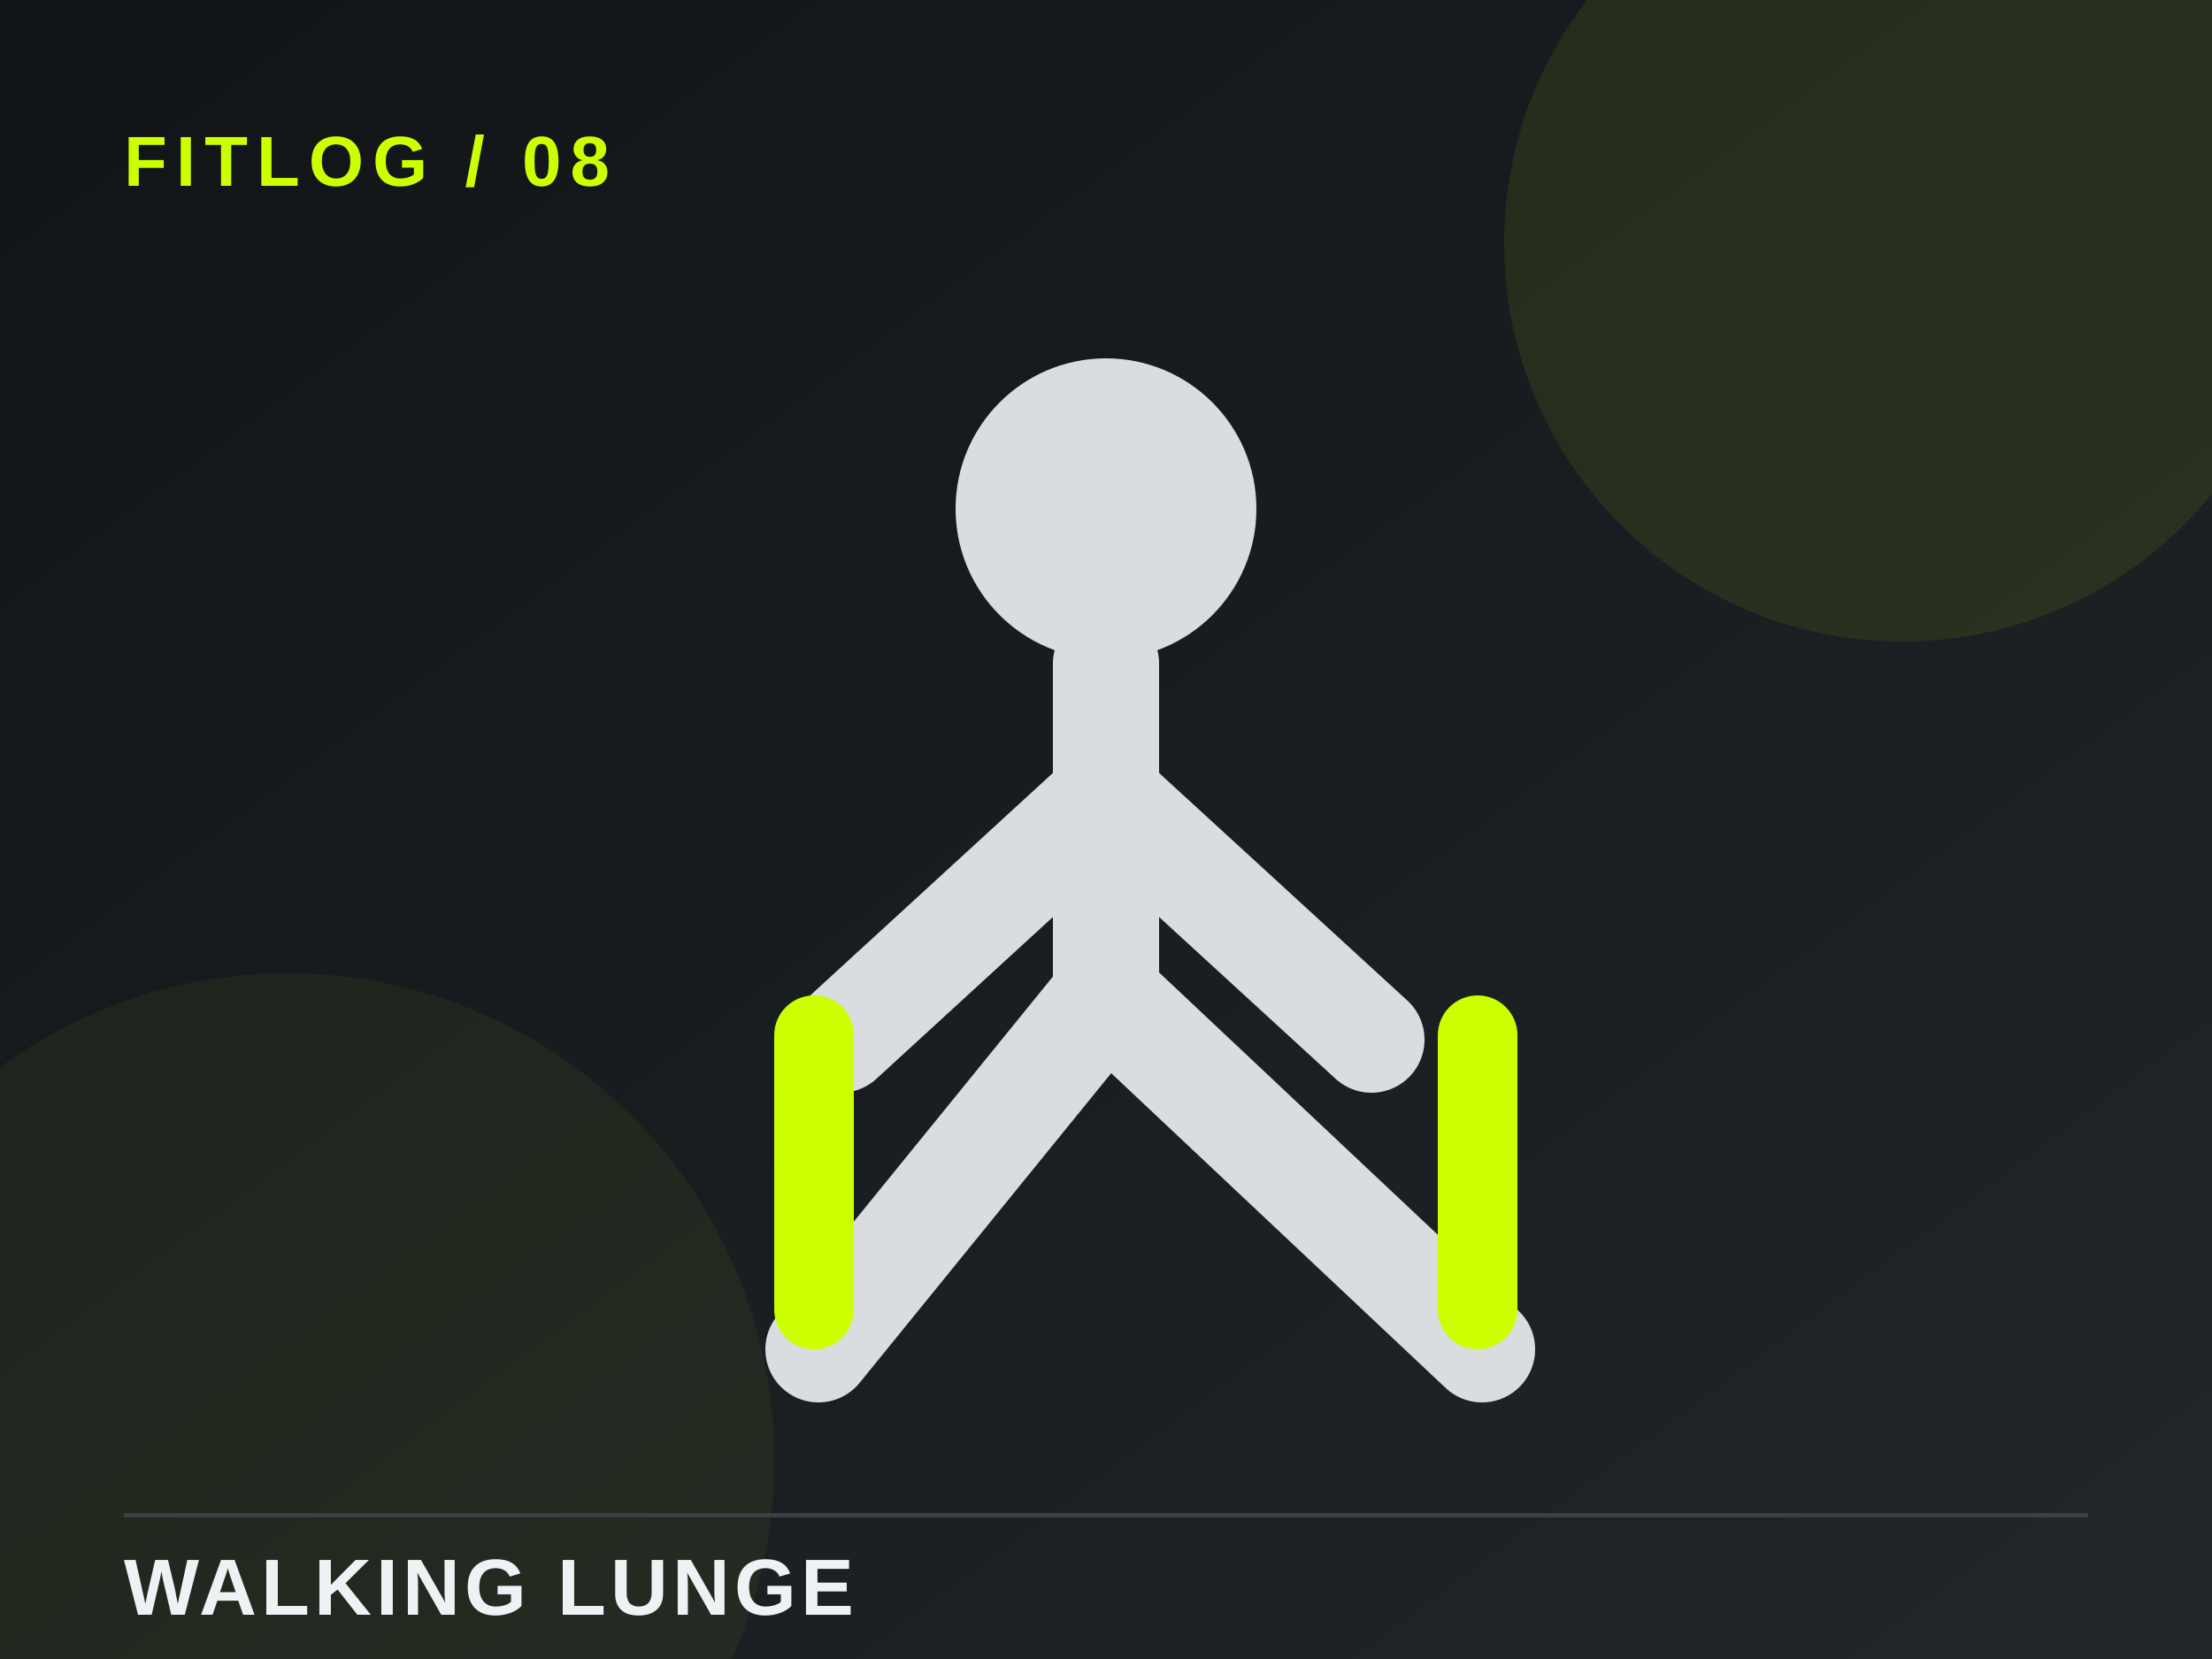
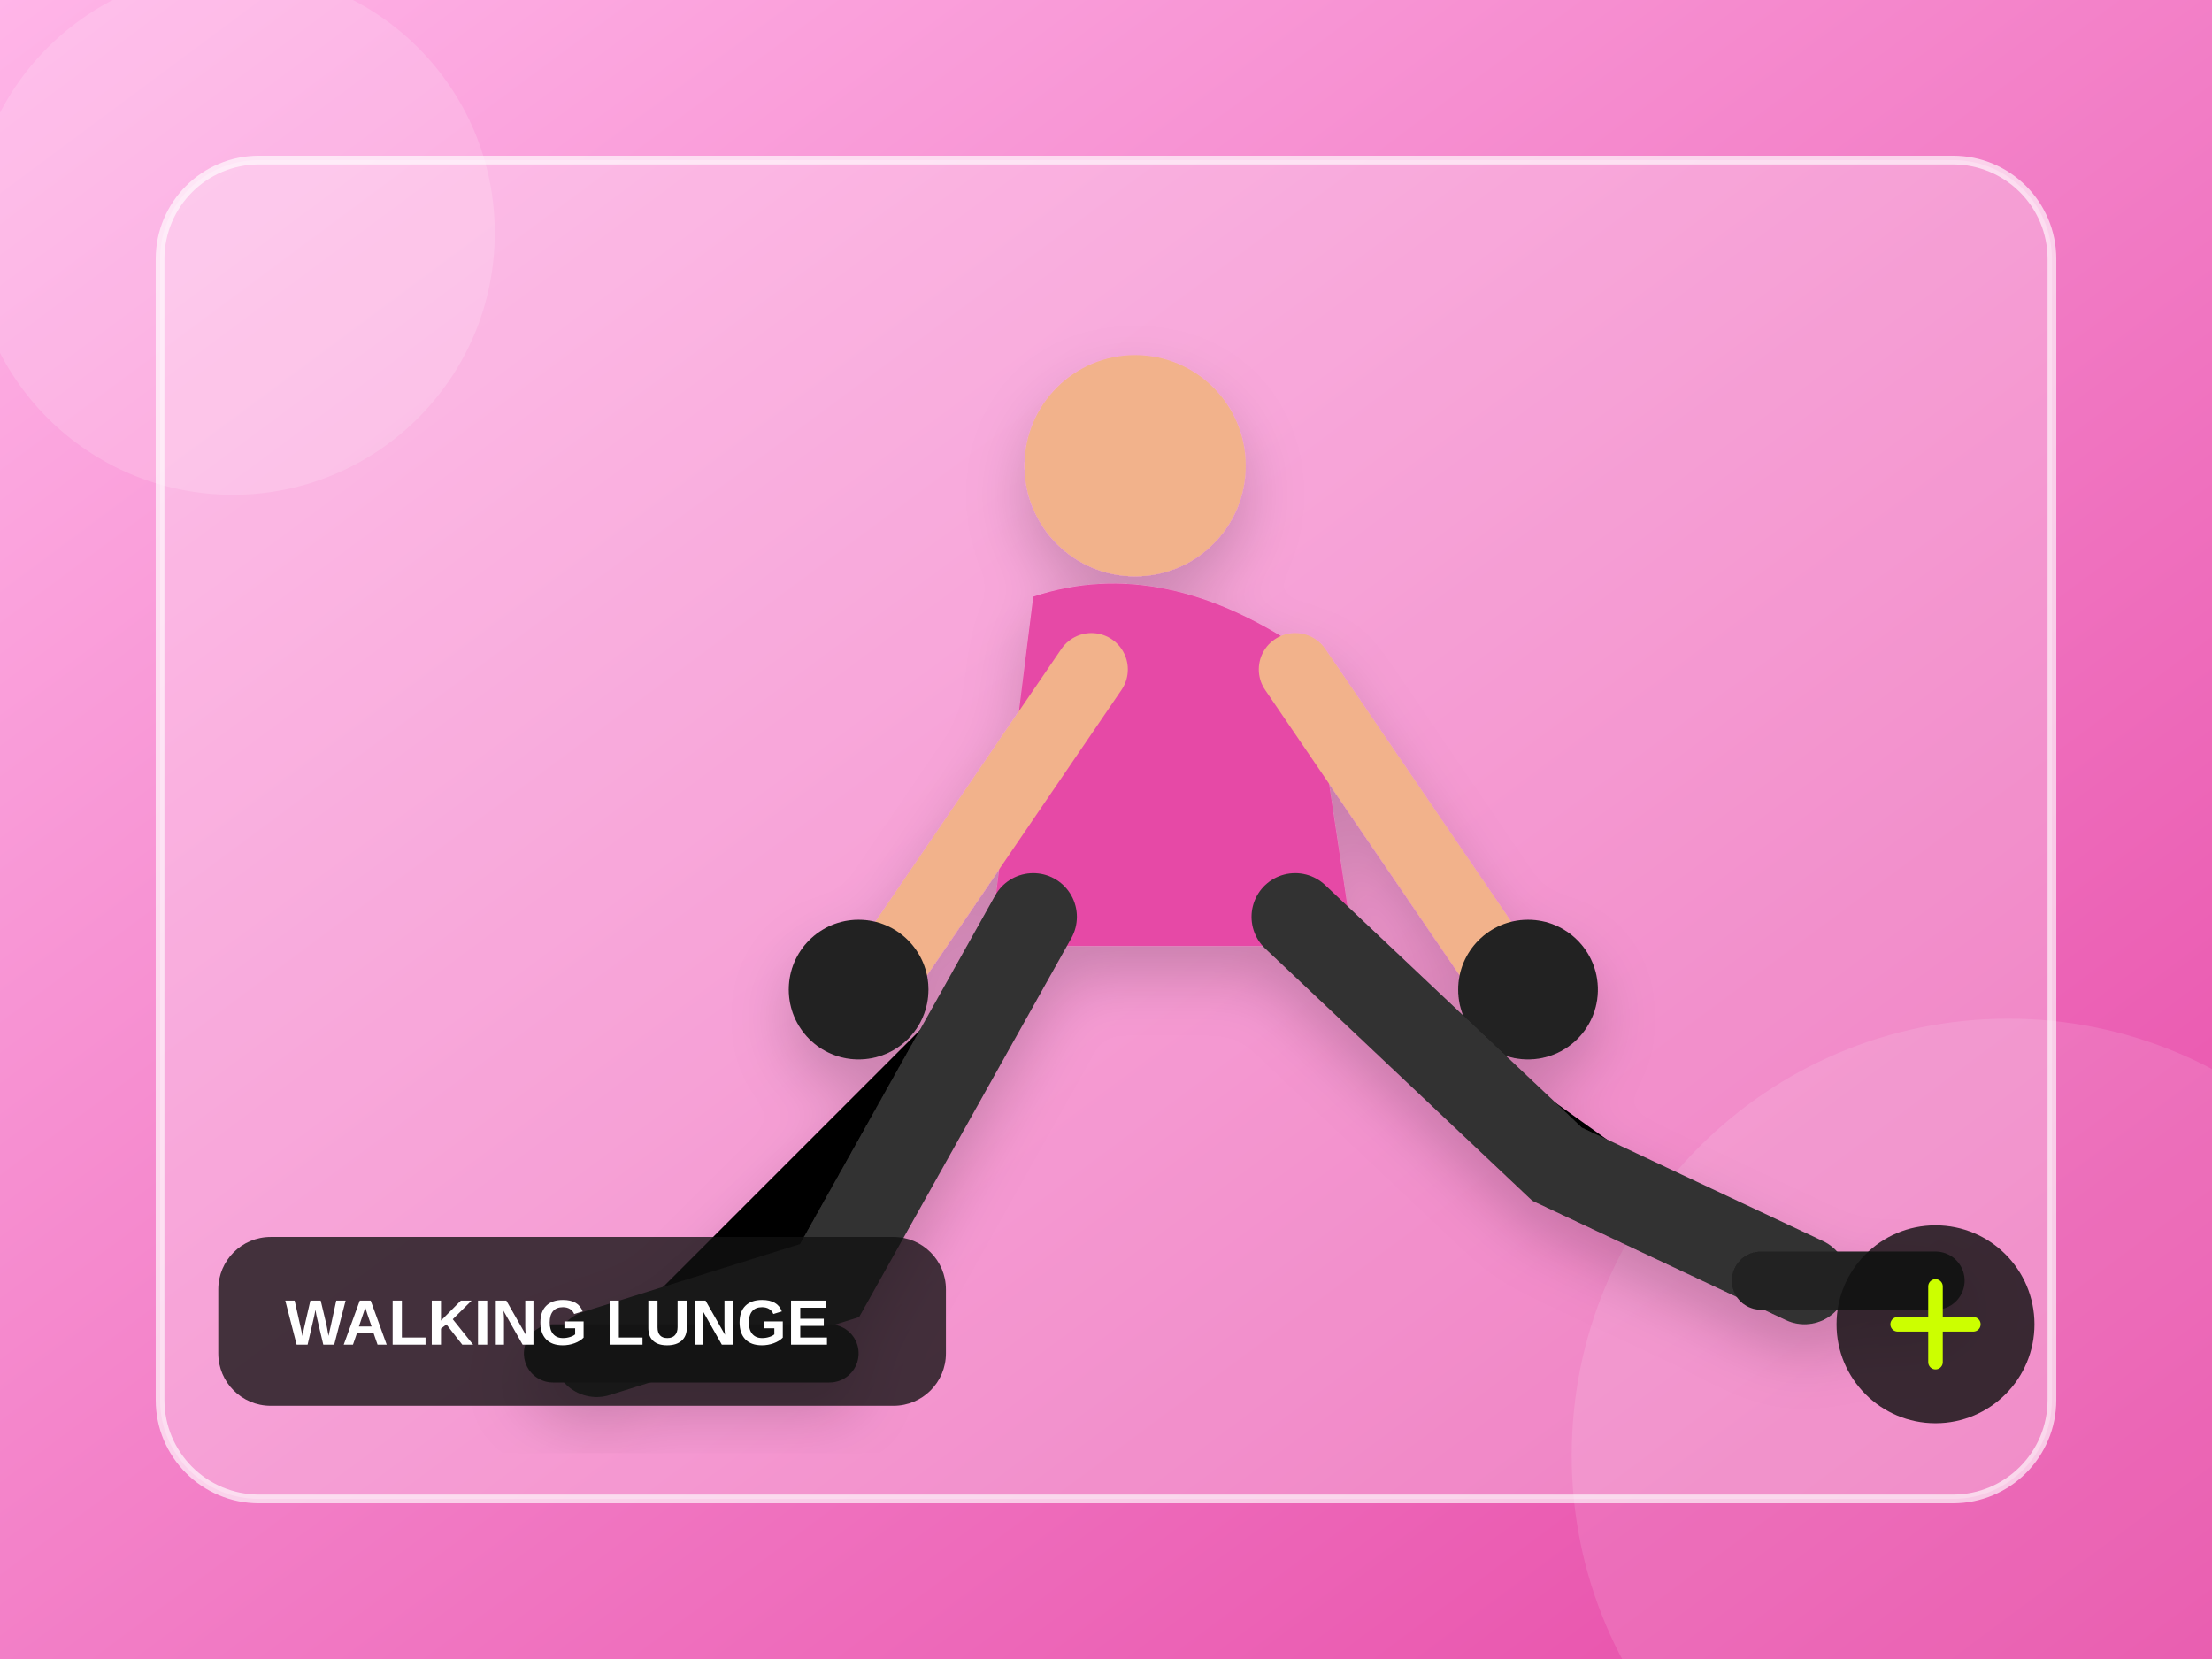
- <svg xmlns="http://www.w3.org/2000/svg" viewBox="0 0 500 375">
+ <svg xmlns="http://www.w3.org/2000/svg" viewBox="0 0 760 570">
  <defs>
    <linearGradient id="g" x1="0" y1="0" x2="1" y2="1">
-       <stop offset="0" stop-color="#111417" />
-       <stop offset="1" stop-color="#20262a" />
+       <stop offset="0" stop-color="#ffb5e8" />
+       <stop offset="1" stop-color="#e649a6" />
    </linearGradient>
+     <filter id="s">
+       <feDropShadow dx="0" dy="10" stdDeviation="10" flood-opacity=".18" />
+     </filter>
  </defs>
-   <rect width="500" height="375" fill="url(#g)" />
-   <circle cx="430" cy="55" r="90" fill="#ccff00" opacity=".08" />
-   <circle cx="65" cy="330" r="110" fill="#ccff00" opacity=".05" />
-   <text x="28" y="42" fill="#ccff00" font-family="Arial,sans-serif" font-size="16" font-weight="800" letter-spacing="2">FITLOG / 08</text>
-   <circle cx="250" cy="115" r="34" fill="#d9dde0" />
-   <path d="M250 150 L250 225 M250 180 L190 235 M250 180 L310 235 M250 225 L185 305 M250 225 L335 305" stroke="#d9dde0" stroke-width="24" stroke-linecap="round" fill="none" />
-   <rect x="175" y="225" width="18" height="80" rx="9" fill="#ccff00" />
-   <rect x="325" y="225" width="18" height="80" rx="9" fill="#ccff00" />
-   <rect x="28" y="342" width="444" height="1" fill="#3a4045" />
-   <text x="28" y="365" fill="#eef2f4" font-family="Arial,sans-serif" font-size="18" font-weight="900" letter-spacing="1">WALKING LUNGE</text>
+   <rect width="760" height="570" fill="url(#g)" />
+   <circle cx="80" cy="80" r="90" fill="#fff" opacity=".16" />
+   <circle cx="690" cy="500" r="150" fill="#fff" opacity=".12" />
+   <rect x="55" y="55" width="650" height="460" rx="34" fill="#ffffff" opacity=".25" />
+   <rect x="55" y="55" width="650" height="460" rx="34" fill="none" stroke="#fff" stroke-width="3" opacity=".65" />
+   <g filter="url(#s)" transform="translate(0 10)">
+     <circle cx="390" cy="150" r="38" fill="#f2b28b" />
+     <path d="M355 195 Q400 180 450 215 L465 315 L340 315 Z" fill="#e649a6" />
+     <path d="M375 220 L300 330 M445 220 L520 330" stroke="#f2b28b" stroke-width="25" stroke-linecap="round" />
+     <circle cx="295" cy="330" r="24" fill="#222" />
+     <circle cx="525" cy="330" r="24" fill="#222" />
+     <path d="M355 305 L285 430 L205 455 M445 305 L535 390 L620 430" stroke="#333" stroke-width="30" stroke-linecap="round" />
+     <path d="M190 455 L285 455 M605 430 L665 430" stroke="#222" stroke-width="20" stroke-linecap="round" />
+   </g>
+   <rect x="75" y="425" width="250" height="58" rx="18" fill="#111" opacity=".78" />
+   <text x="98" y="462" font-family="Arial, sans-serif" font-size="22" font-weight="800" fill="#fff">WALKING LUNGE</text>
+   <circle cx="665" cy="455" r="34" fill="#111" opacity=".82" />
+   <path d="M652 455h26M665 442v26" stroke="#ccff00" stroke-width="5" stroke-linecap="round" />
</svg>
